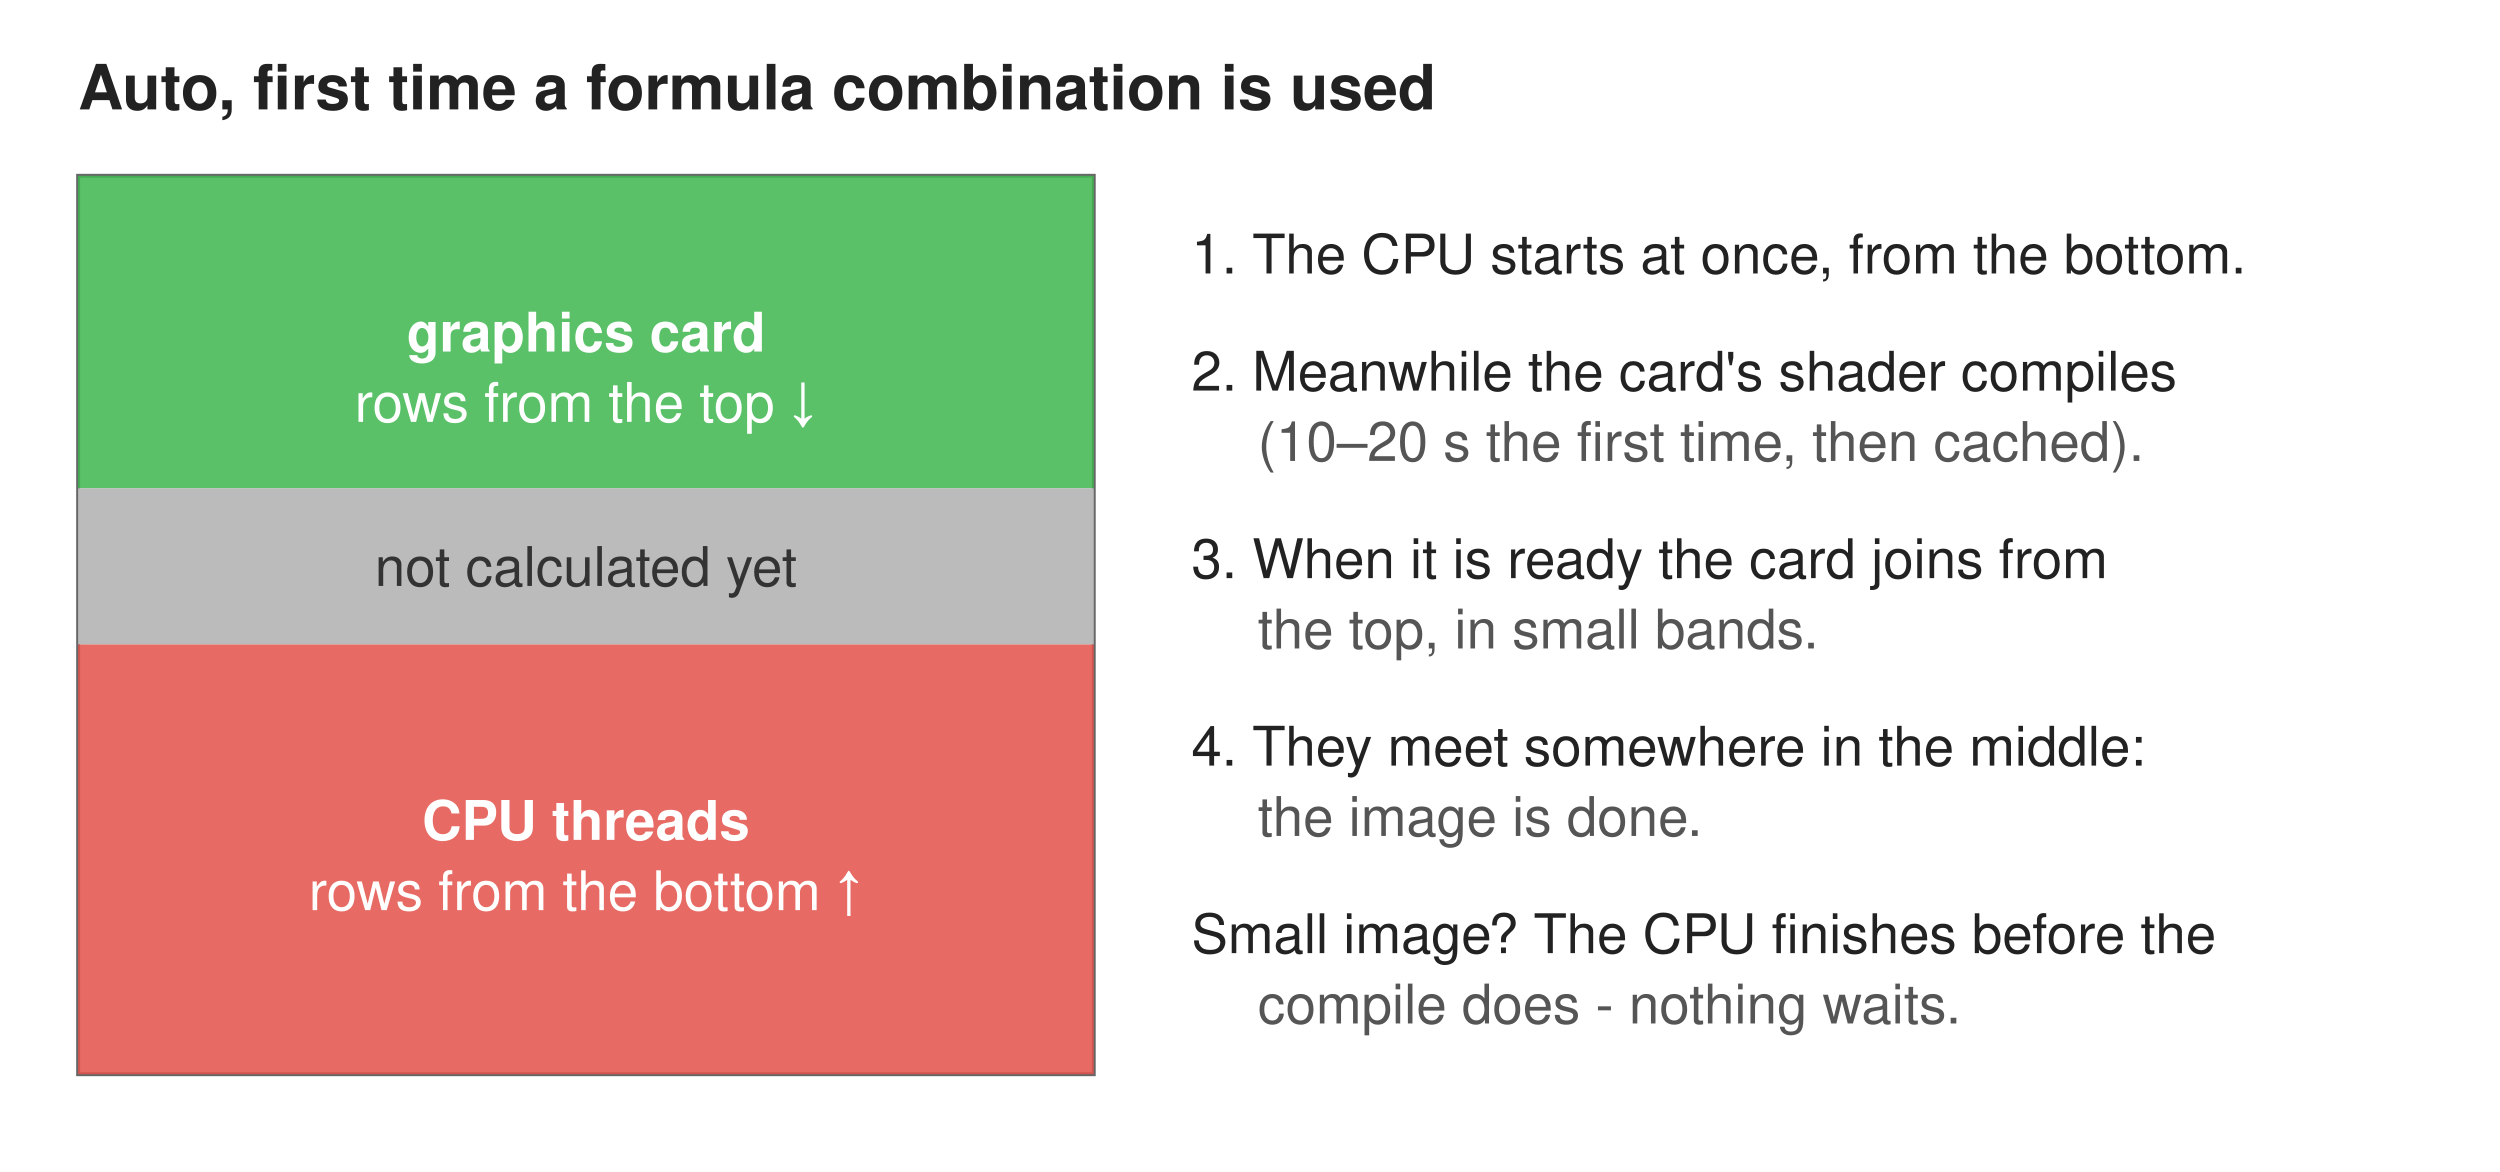
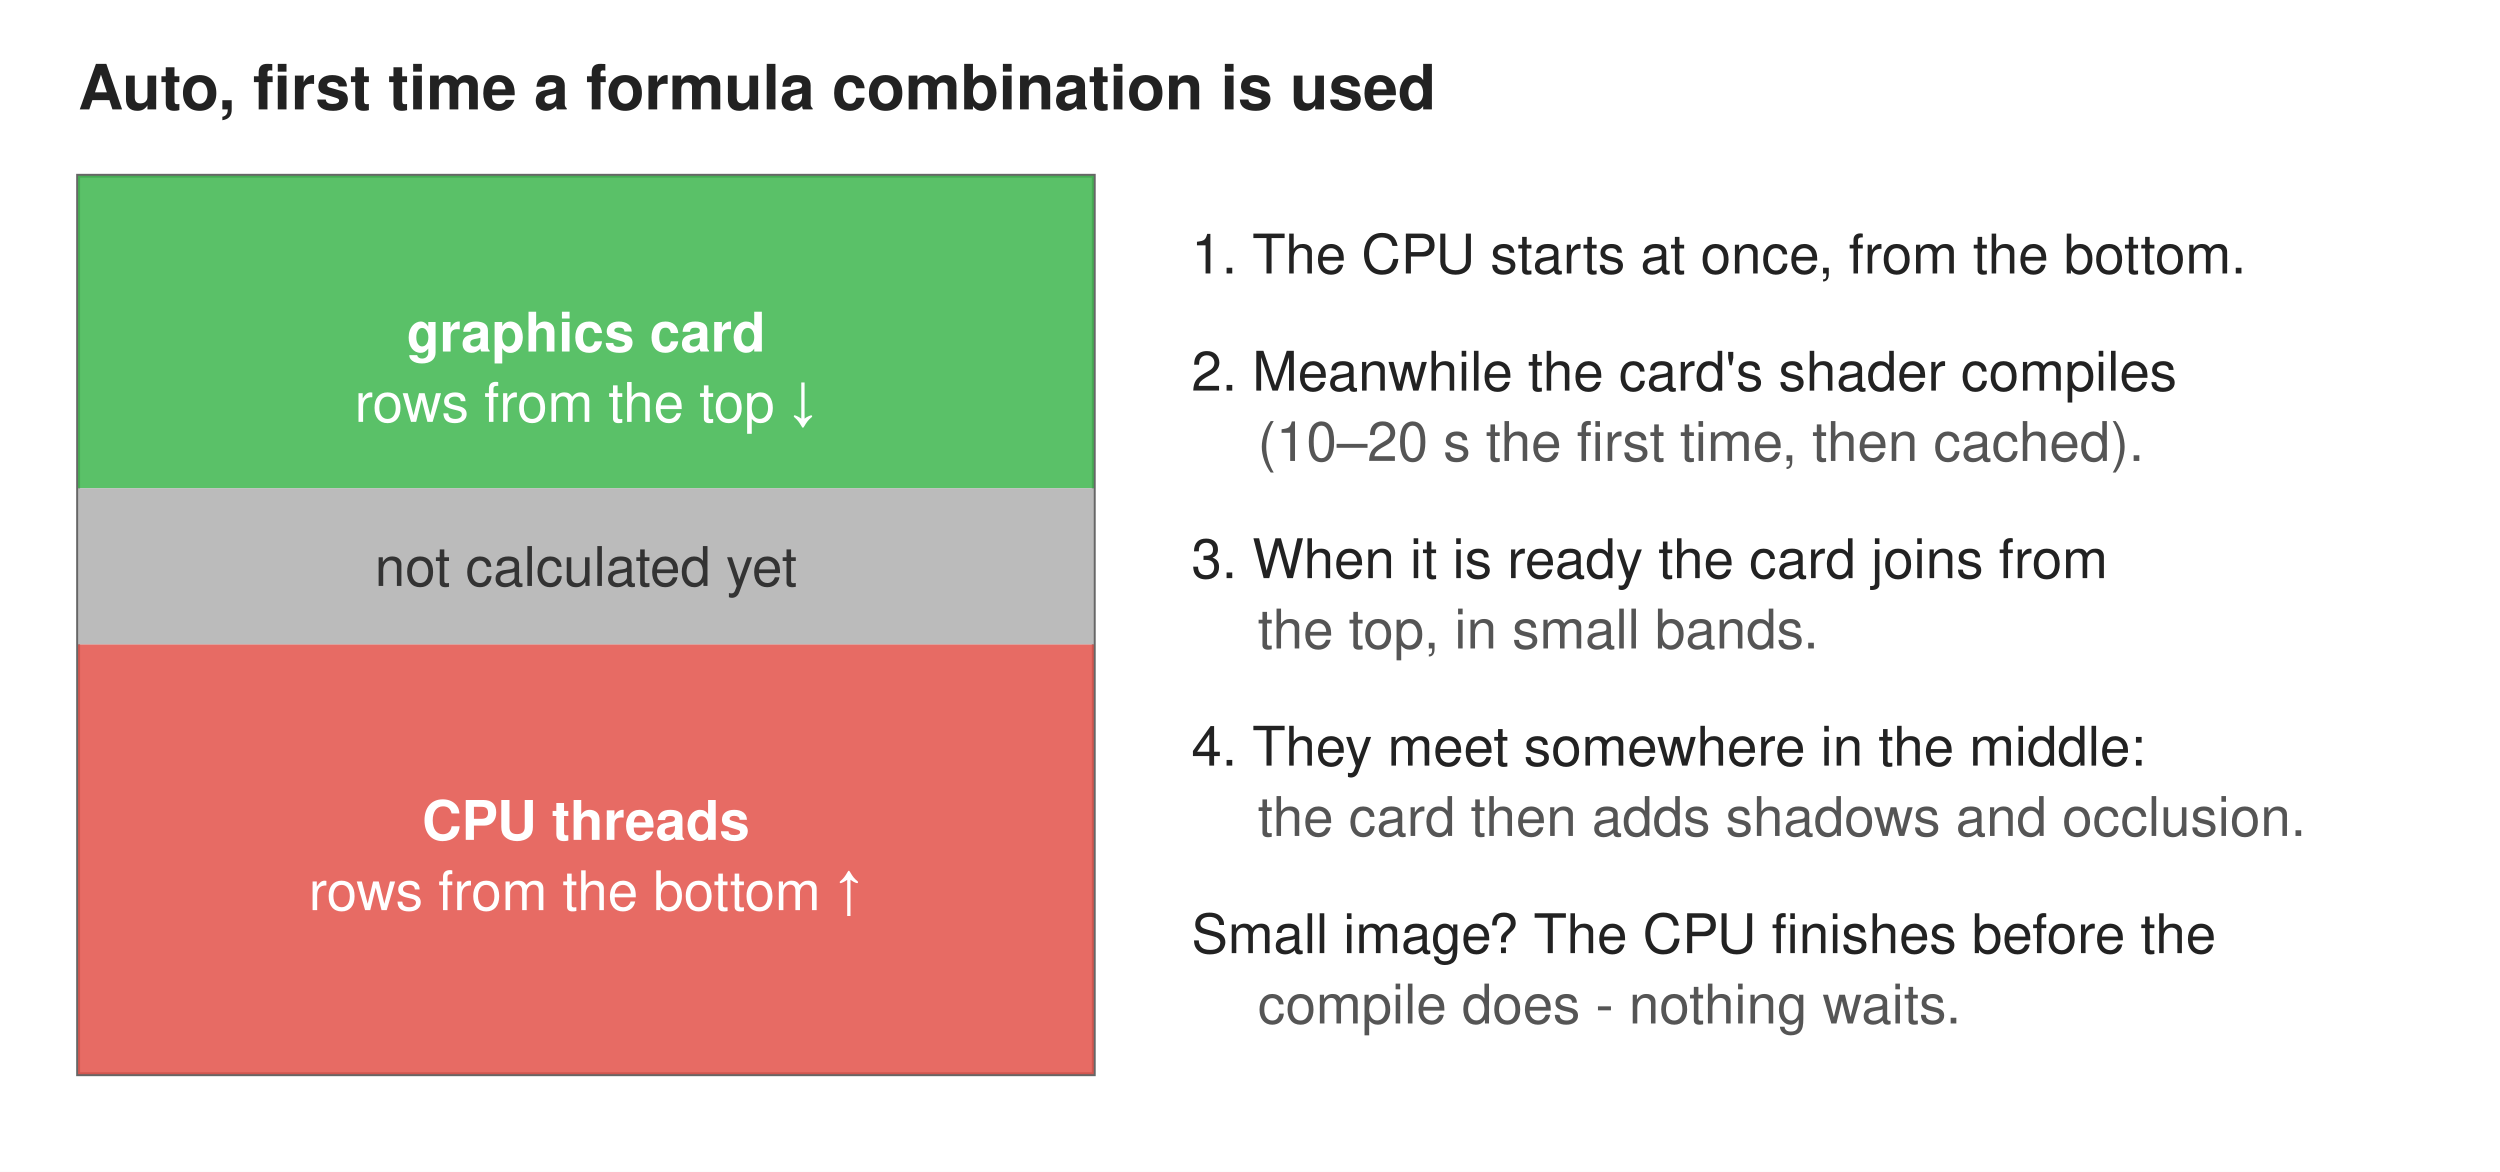
<svg xmlns="http://www.w3.org/2000/svg" width="640" height="300" viewBox="0 0 640 300" font-family="Helvetica, Arial, sans-serif" font-size="14">
  <rect width="640" height="300" fill="#ffffff" />
  <text x="20" y="28" font-size="16" font-weight="bold" fill="#222">Auto, first time a formula combination is used</text>
  <rect x="20" y="45" width="260" height="230" fill="#f2f2f2" stroke="#666" />
  <rect x="20" y="45" width="260" height="80" fill="#3fb950" opacity="0.85" />
  <rect x="20" y="125" width="260" height="40" fill="#bbbbbb" />
  <rect x="20" y="165" width="260" height="110" fill="#e5534b" opacity="0.85" />
  <text x="150" y="90" text-anchor="middle" fill="#fff" font-weight="bold">graphics card</text>
  <text x="150" y="108" text-anchor="middle" fill="#fff">rows from the top ↓</text>
  <text x="150" y="150" text-anchor="middle" fill="#333">not calculated yet</text>
  <text x="150" y="215" text-anchor="middle" fill="#fff" font-weight="bold">CPU threads</text>
  <text x="150" y="233" text-anchor="middle" fill="#fff">rows from the bottom ↑</text>
  <text x="305" y="70" fill="#222">1. The CPU starts at once, from the bottom.</text>
  <text x="305" y="100" fill="#222">2. Meanwhile the card's shader compiles</text>
  <text x="322" y="118" fill="#555">(10–20 s the first time, then cached).</text>
  <text x="305" y="148" fill="#222">3. When it is ready the card joins from</text>
  <text x="322" y="166" fill="#555">the top, in small bands.</text>
  <text x="305" y="196" fill="#222">4. They meet somewhere in the middle:</text>
-   <text x="322" y="214" fill="#555">the image is done.</text>
+   <text x="322" y="214" fill="#555">the card then adds shadows and occlusion.</text>
  <text x="305" y="244" fill="#222">Small image? The CPU finishes before the</text>
  <text x="322" y="262" fill="#555">compile does - nothing waits.</text>
</svg>
